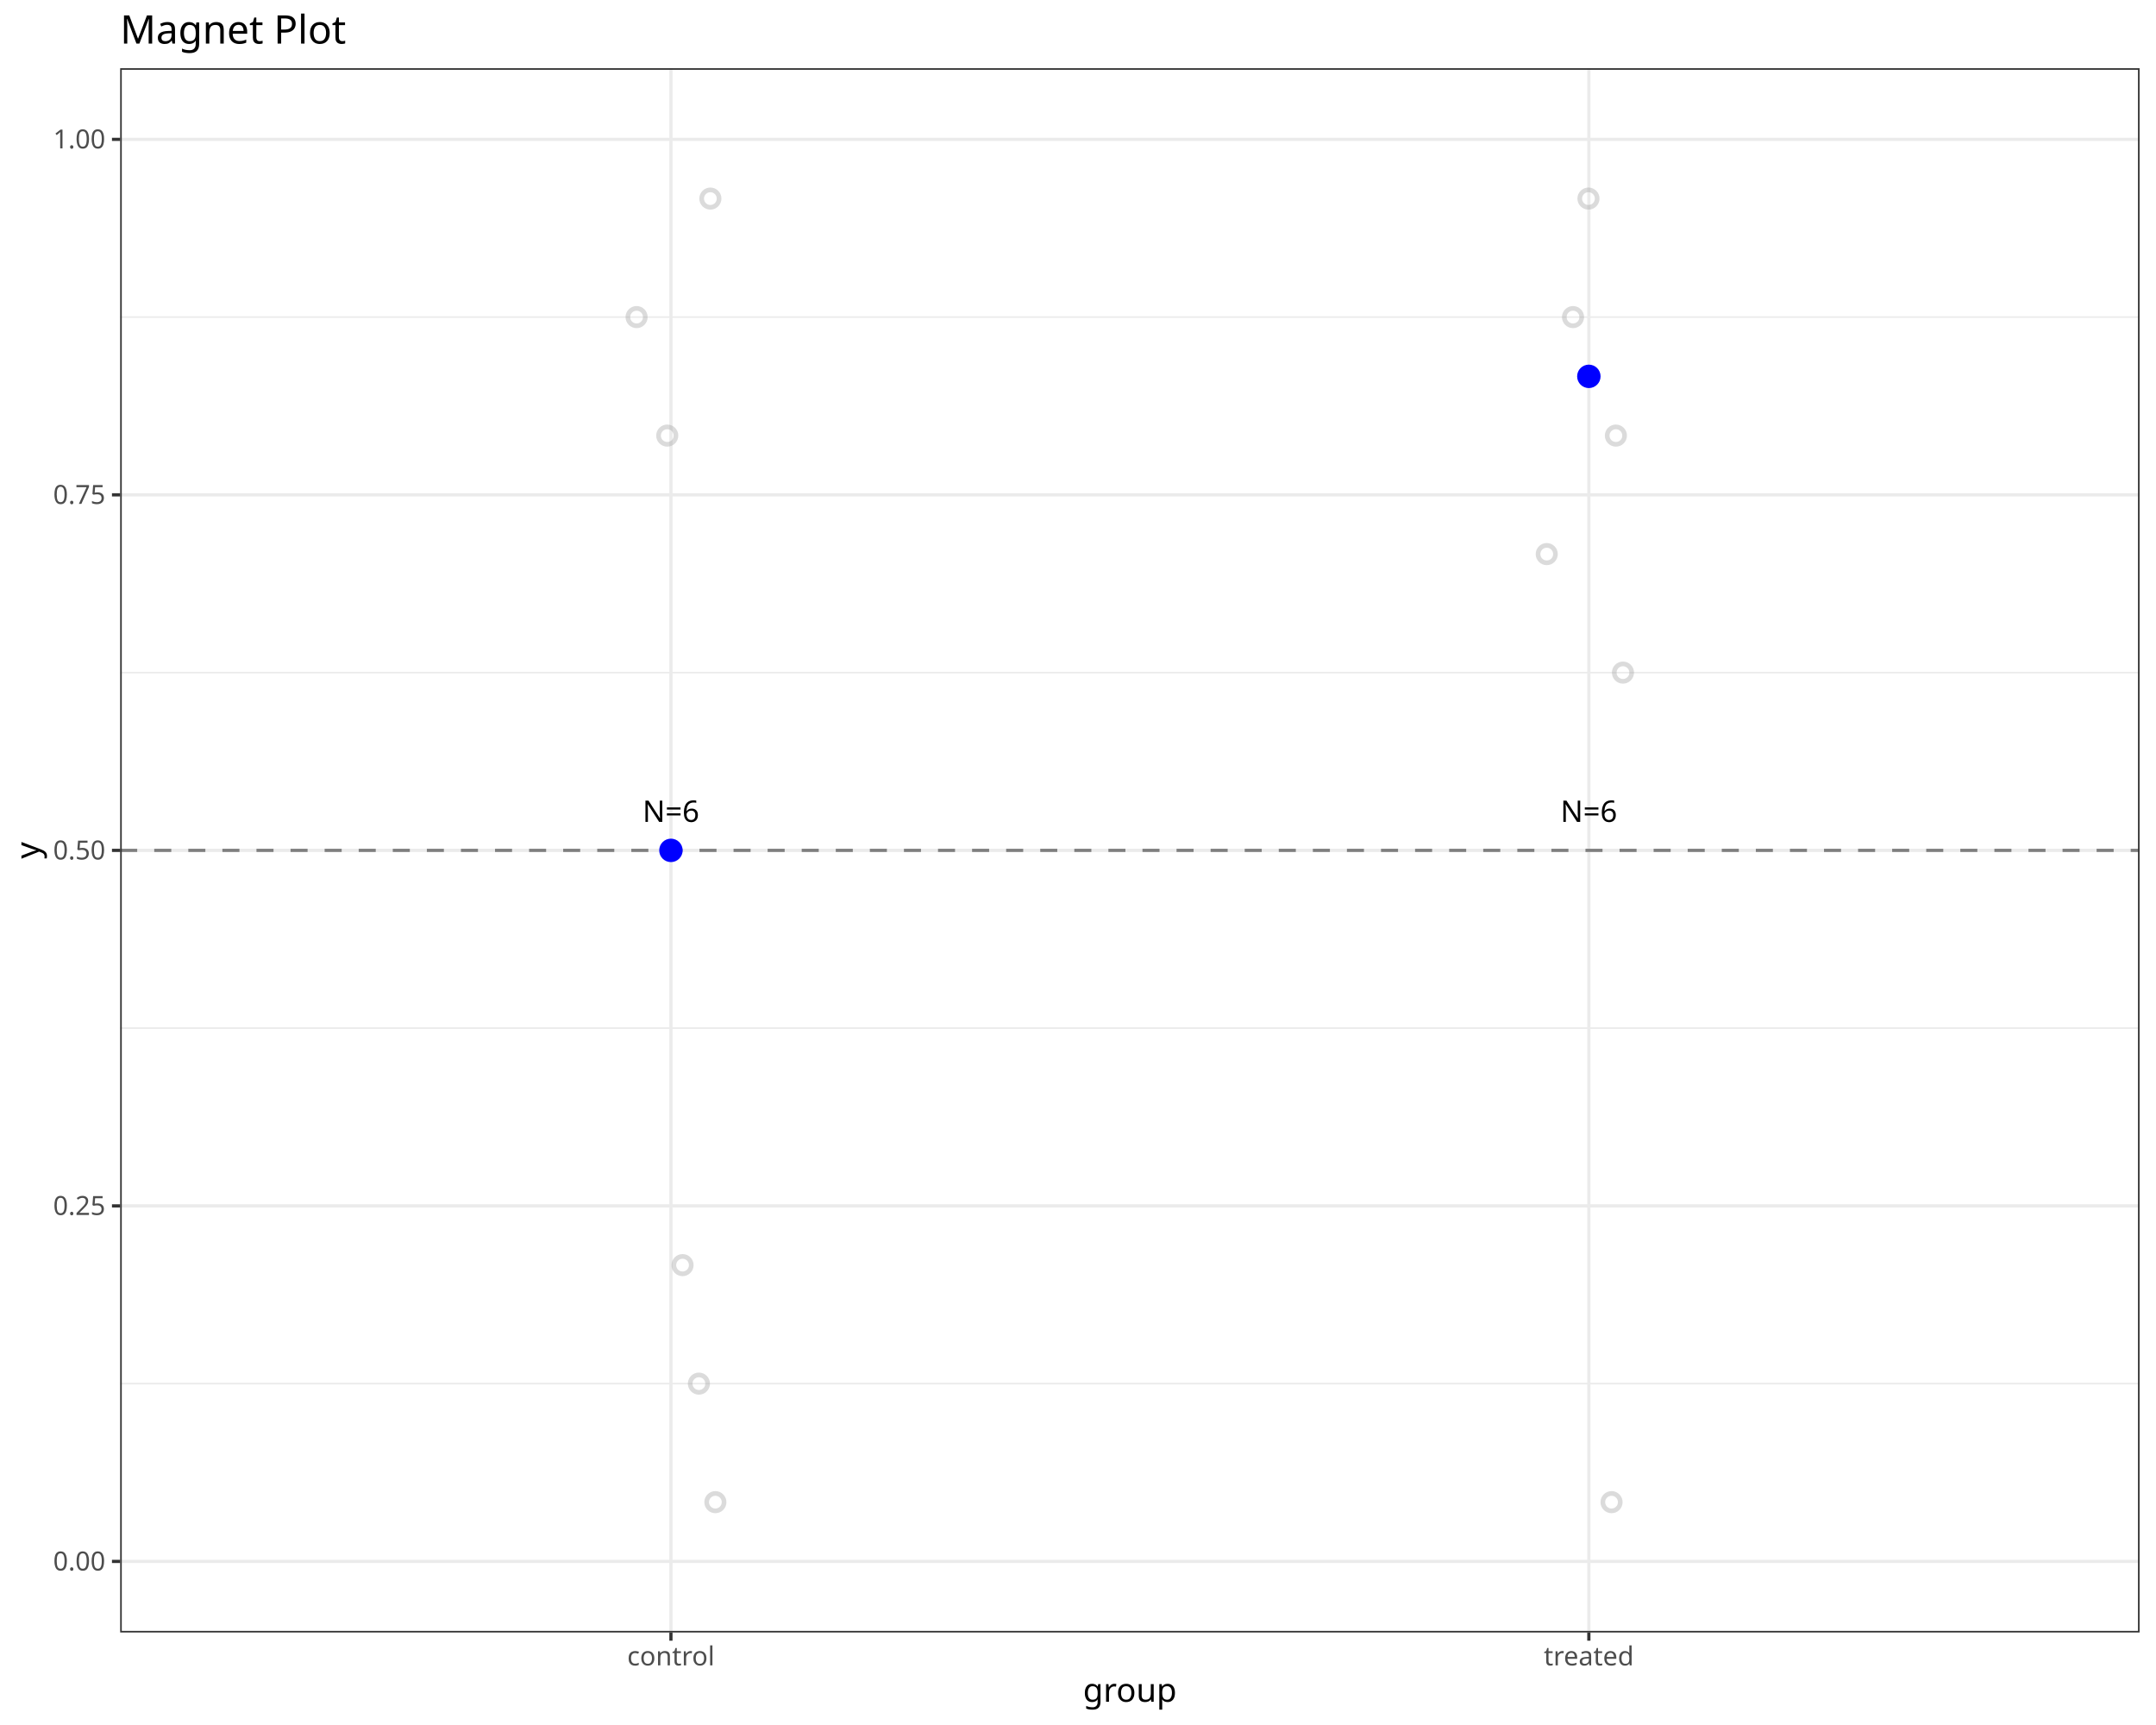
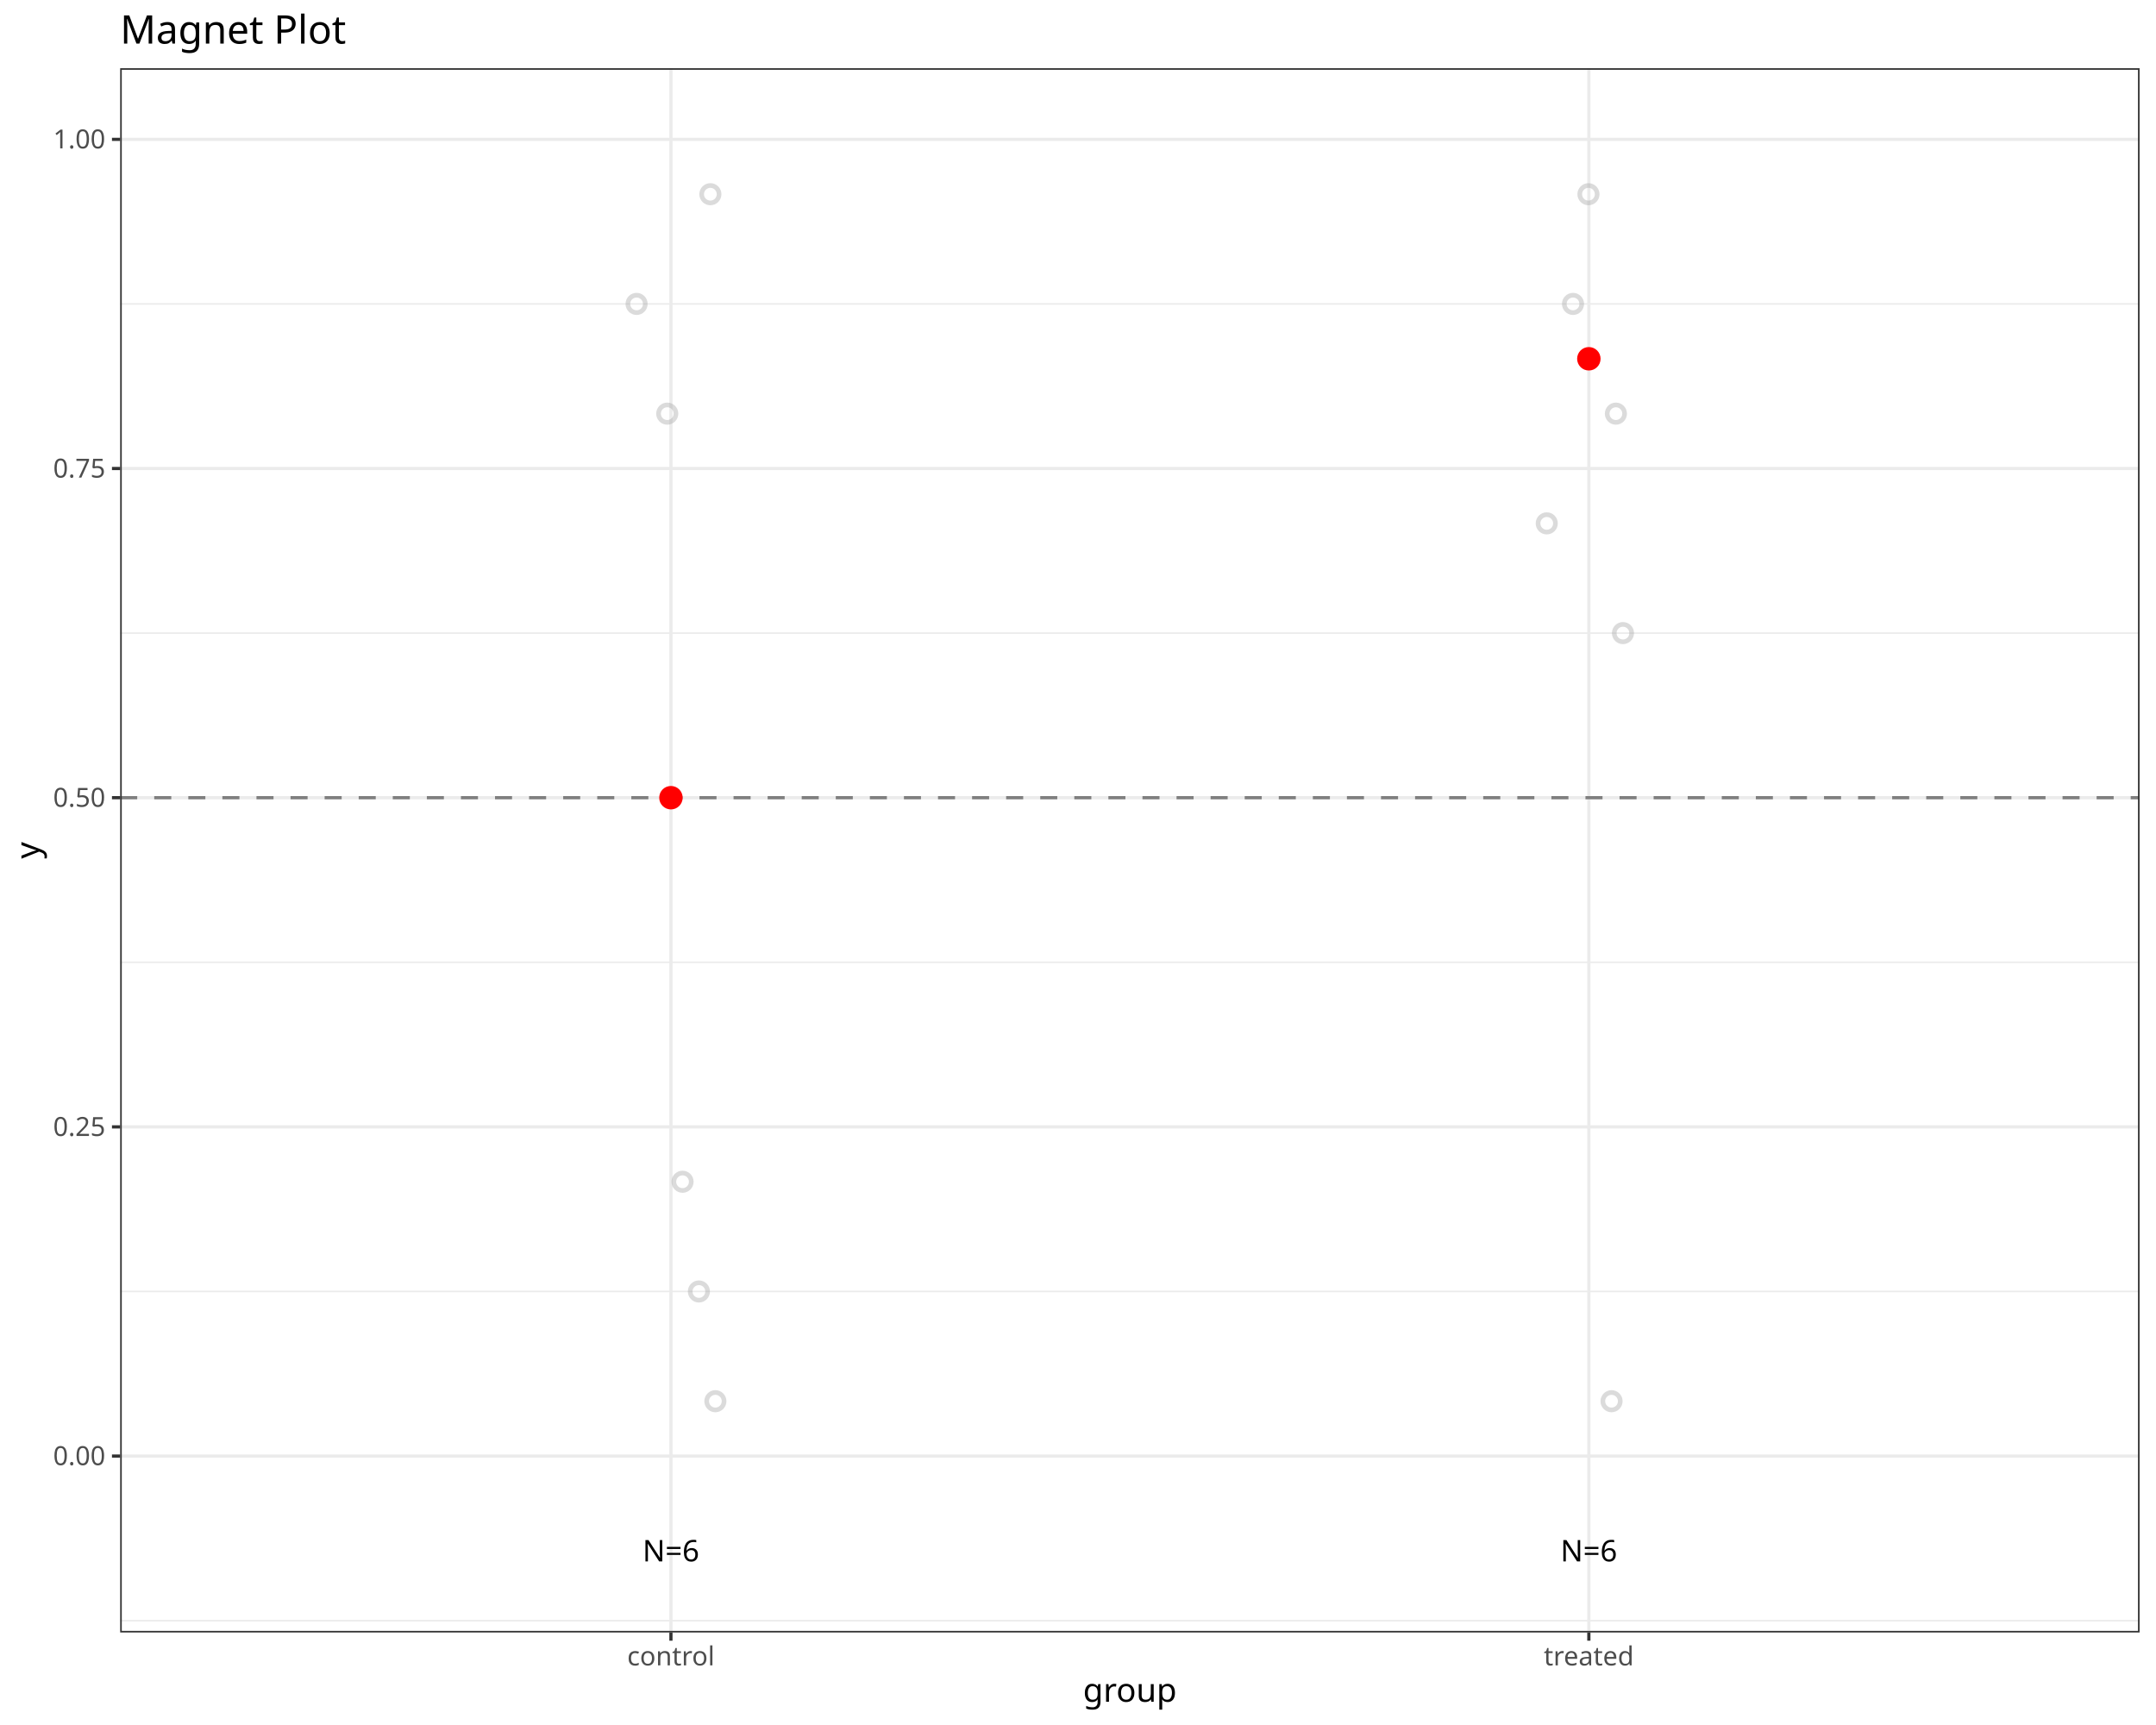
<svg xmlns="http://www.w3.org/2000/svg" class="svglite" data-engine-version="2.0" width="720.00pt" height="576.00pt" viewBox="0 0 720.00 576.00">
  <defs>
    <style type="text/css">
    .svglite line, .svglite polyline, .svglite polygon, .svglite path, .svglite rect, .svglite circle {
      fill: none;
      stroke: #000000;
      stroke-linecap: round;
      stroke-linejoin: round;
      stroke-miterlimit: 10.00;
    }
  </style>
  </defs>
  <rect width="100%" height="100%" style="stroke: none; fill: #FFFFFF;" />
  <defs>
    <clipPath id="cpMC4wMHw3MjAuMDB8MC4wMHw1NzYuMDA=">
      <rect x="0.00" y="0.00" width="720.00" height="576.00" />
    </clipPath>
  </defs>
  <g clip-path="url(#cpMC4wMHw3MjAuMDB8MC4wMHw1NzYuMDA=)">
    <rect x="0.00" y="0.00" width="720.00" height="576.00" style="stroke-width: 1.07; stroke: #FFFFFF; fill: #FFFFFF;" />
  </g>
  <defs>
    <clipPath id="cpNDAuMTN8NzE0LjUyfDIyLjc4fDU0NS4xMQ==">
      <rect x="40.13" y="22.78" width="674.39" height="522.33" />
    </clipPath>
  </defs>
  <g clip-path="url(#cpNDAuMTN8NzE0LjUyfDIyLjc4fDU0NS4xMQ==)">
    <rect x="40.13" y="22.78" width="674.39" height="522.33" style="stroke-width: 1.07; stroke: none; fill: #FFFFFF;" />
-     <polyline points="40.13,462.01 714.52,462.01 " style="stroke-width: 0.53; stroke: #EBEBEB; stroke-linecap: butt;" />
-     <polyline points="40.13,343.30 714.52,343.30 " style="stroke-width: 0.53; stroke: #EBEBEB; stroke-linecap: butt;" />
-     <polyline points="40.13,224.59 714.52,224.59 " style="stroke-width: 0.53; stroke: #EBEBEB; stroke-linecap: butt;" />
-     <polyline points="40.13,105.88 714.52,105.88 " style="stroke-width: 0.53; stroke: #EBEBEB; stroke-linecap: butt;" />
-     <polyline points="40.13,521.37 714.52,521.37 " style="stroke-width: 1.07; stroke: #EBEBEB; stroke-linecap: butt;" />
-     <polyline points="40.13,402.66 714.52,402.66 " style="stroke-width: 1.07; stroke: #EBEBEB; stroke-linecap: butt;" />
-     <polyline points="40.13,283.95 714.52,283.95 " style="stroke-width: 1.07; stroke: #EBEBEB; stroke-linecap: butt;" />
-     <polyline points="40.13,165.24 714.52,165.24 " style="stroke-width: 1.07; stroke: #EBEBEB; stroke-linecap: butt;" />
+     <polyline points="40.13,541.16 714.52,541.16 " style="stroke-width: 0.53; stroke: #EBEBEB; stroke-linecap: butt;" />
+     <polyline points="40.13,431.24 714.52,431.24 " style="stroke-width: 0.53; stroke: #EBEBEB; stroke-linecap: butt;" />
+     <polyline points="40.13,321.32 714.52,321.32 " style="stroke-width: 0.53; stroke: #EBEBEB; stroke-linecap: butt;" />
+     <polyline points="40.13,211.40 714.52,211.40 " style="stroke-width: 0.53; stroke: #EBEBEB; stroke-linecap: butt;" />
+     <polyline points="40.13,101.48 714.52,101.48 " style="stroke-width: 0.53; stroke: #EBEBEB; stroke-linecap: butt;" />
+     <polyline points="40.13,486.20 714.52,486.20 " style="stroke-width: 1.07; stroke: #EBEBEB; stroke-linecap: butt;" />
+     <polyline points="40.13,376.28 714.52,376.28 " style="stroke-width: 1.07; stroke: #EBEBEB; stroke-linecap: butt;" />
+     <polyline points="40.13,266.36 714.52,266.36 " style="stroke-width: 1.07; stroke: #EBEBEB; stroke-linecap: butt;" />
+     <polyline points="40.13,156.44 714.52,156.44 " style="stroke-width: 1.07; stroke: #EBEBEB; stroke-linecap: butt;" />
    <polyline points="40.13,46.53 714.52,46.53 " style="stroke-width: 1.07; stroke: #EBEBEB; stroke-linecap: butt;" />
    <polyline points="224.06,545.11 224.06,22.78 " style="stroke-width: 1.07; stroke: #EBEBEB; stroke-linecap: butt;" />
    <polyline points="530.60,545.11 530.60,22.78 " style="stroke-width: 1.07; stroke: #EBEBEB; stroke-linecap: butt;" />
-     <line x1="40.13" y1="283.95" x2="714.52" y2="283.95" style="stroke-width: 1.07; stroke: #7F7F7F; stroke-dasharray: 5.69,5.69; stroke-linecap: butt;" />
-     <circle cx="238.90" cy="501.59" r="2.91" style="stroke-width: 1.56; stroke: #A6A6A6; stroke-opacity: 0.40;" />
-     <circle cx="233.40" cy="462.01" r="2.91" style="stroke-width: 1.56; stroke: #A6A6A6; stroke-opacity: 0.40;" />
-     <circle cx="237.23" cy="66.31" r="2.91" style="stroke-width: 1.56; stroke: #A6A6A6; stroke-opacity: 0.40;" />
-     <circle cx="212.59" cy="105.88" r="2.91" style="stroke-width: 1.56; stroke: #A6A6A6; stroke-opacity: 0.40;" />
-     <circle cx="227.94" cy="422.44" r="2.91" style="stroke-width: 1.56; stroke: #A6A6A6; stroke-opacity: 0.40;" />
-     <circle cx="222.83" cy="145.45" r="2.91" style="stroke-width: 1.56; stroke: #A6A6A6; stroke-opacity: 0.40;" />
-     <circle cx="530.47" cy="66.31" r="2.91" style="stroke-width: 1.56; stroke: #A6A6A6; stroke-opacity: 0.40;" />
-     <circle cx="525.31" cy="105.88" r="2.91" style="stroke-width: 1.56; stroke: #A6A6A6; stroke-opacity: 0.40;" />
-     <circle cx="539.63" cy="145.45" r="2.91" style="stroke-width: 1.56; stroke: #A6A6A6; stroke-opacity: 0.40;" />
-     <circle cx="538.18" cy="501.59" r="2.91" style="stroke-width: 1.56; stroke: #A6A6A6; stroke-opacity: 0.40;" />
-     <circle cx="516.54" cy="185.02" r="2.91" style="stroke-width: 1.56; stroke: #A6A6A6; stroke-opacity: 0.40;" />
-     <circle cx="541.99" cy="224.59" r="2.91" style="stroke-width: 1.56; stroke: #A6A6A6; stroke-opacity: 0.40;" />
-     <circle cx="224.06" cy="283.95" r="3.56" style="stroke-width: 0.71; stroke: #0000FF; fill: #0000FF;" />
-     <circle cx="530.60" cy="125.67" r="3.56" style="stroke-width: 0.71; stroke: #0000FF; fill: #0000FF;" />
-     <text x="224.06" y="274.45" text-anchor="middle" style="font-size: 9.96px; font-family: sans;" textLength="18.55px" lengthAdjust="spacingAndGlyphs">N=6</text>
-     <text x="530.60" y="274.45" text-anchor="middle" style="font-size: 9.96px; font-family: sans;" textLength="18.55px" lengthAdjust="spacingAndGlyphs">N=6</text>
+     <line x1="40.13" y1="266.36" x2="714.52" y2="266.36" style="stroke-width: 1.07; stroke: #7F7F7F; stroke-dasharray: 5.69,5.69; stroke-linecap: butt;" />
+     <circle cx="238.90" cy="467.88" r="2.91" style="stroke-width: 1.56; stroke: #A6A6A6; stroke-opacity: 0.40;" />
+     <circle cx="233.40" cy="431.24" r="2.91" style="stroke-width: 1.56; stroke: #A6A6A6; stroke-opacity: 0.40;" />
+     <circle cx="237.23" cy="64.85" r="2.91" style="stroke-width: 1.56; stroke: #A6A6A6; stroke-opacity: 0.40;" />
+     <circle cx="212.59" cy="101.48" r="2.91" style="stroke-width: 1.56; stroke: #A6A6A6; stroke-opacity: 0.40;" />
+     <circle cx="227.94" cy="394.60" r="2.91" style="stroke-width: 1.56; stroke: #A6A6A6; stroke-opacity: 0.40;" />
+     <circle cx="222.83" cy="138.12" r="2.91" style="stroke-width: 1.56; stroke: #A6A6A6; stroke-opacity: 0.40;" />
+     <circle cx="530.47" cy="64.85" r="2.91" style="stroke-width: 1.56; stroke: #A6A6A6; stroke-opacity: 0.40;" />
+     <circle cx="525.31" cy="101.48" r="2.91" style="stroke-width: 1.56; stroke: #A6A6A6; stroke-opacity: 0.40;" />
+     <circle cx="539.63" cy="138.12" r="2.91" style="stroke-width: 1.56; stroke: #A6A6A6; stroke-opacity: 0.40;" />
+     <circle cx="538.18" cy="467.88" r="2.91" style="stroke-width: 1.56; stroke: #A6A6A6; stroke-opacity: 0.40;" />
+     <circle cx="516.54" cy="174.76" r="2.91" style="stroke-width: 1.56; stroke: #A6A6A6; stroke-opacity: 0.40;" />
+     <circle cx="541.99" cy="211.40" r="2.91" style="stroke-width: 1.56; stroke: #A6A6A6; stroke-opacity: 0.40;" />
+     <circle cx="224.06" cy="266.36" r="3.56" style="stroke-width: 0.71; stroke: #FF0000; fill: #FF0000;" />
+     <circle cx="530.60" cy="119.80" r="3.56" style="stroke-width: 0.71; stroke: #FF0000; fill: #FF0000;" />
+     <text x="224.06" y="521.37" text-anchor="middle" style="font-size: 9.96px; font-family: sans;" textLength="18.55px" lengthAdjust="spacingAndGlyphs">N=6</text>
+     <text x="530.60" y="521.37" text-anchor="middle" style="font-size: 9.96px; font-family: sans;" textLength="18.55px" lengthAdjust="spacingAndGlyphs">N=6</text>
    <rect x="40.13" y="22.78" width="674.39" height="522.33" style="stroke-width: 1.07; stroke: #333333;" />
  </g>
  <g clip-path="url(#cpMC4wMHw3MjAuMDB8MC4wMHw1NzYuMDA=)">
-     <text x="35.20" y="524.40" text-anchor="end" style="font-size: 8.80px; fill: #4D4D4D; font-family: sans;" textLength="17.13px" lengthAdjust="spacingAndGlyphs">0.00</text>
-     <text x="35.20" y="405.69" text-anchor="end" style="font-size: 8.80px; fill: #4D4D4D; font-family: sans;" textLength="17.13px" lengthAdjust="spacingAndGlyphs">0.25</text>
-     <text x="35.20" y="286.98" text-anchor="end" style="font-size: 8.80px; fill: #4D4D4D; font-family: sans;" textLength="17.13px" lengthAdjust="spacingAndGlyphs">0.50</text>
-     <text x="35.20" y="168.26" text-anchor="end" style="font-size: 8.80px; fill: #4D4D4D; font-family: sans;" textLength="17.13px" lengthAdjust="spacingAndGlyphs">0.75</text>
+     <text x="35.20" y="489.22" text-anchor="end" style="font-size: 8.80px; fill: #4D4D4D; font-family: sans;" textLength="17.13px" lengthAdjust="spacingAndGlyphs">0.00</text>
+     <text x="35.20" y="379.31" text-anchor="end" style="font-size: 8.80px; fill: #4D4D4D; font-family: sans;" textLength="17.13px" lengthAdjust="spacingAndGlyphs">0.25</text>
+     <text x="35.20" y="269.39" text-anchor="end" style="font-size: 8.80px; fill: #4D4D4D; font-family: sans;" textLength="17.13px" lengthAdjust="spacingAndGlyphs">0.50</text>
+     <text x="35.20" y="159.47" text-anchor="end" style="font-size: 8.80px; fill: #4D4D4D; font-family: sans;" textLength="17.13px" lengthAdjust="spacingAndGlyphs">0.75</text>
    <text x="35.20" y="49.55" text-anchor="end" style="font-size: 8.80px; fill: #4D4D4D; font-family: sans;" textLength="17.13px" lengthAdjust="spacingAndGlyphs">1.00</text>
-     <polyline points="37.39,521.37 40.13,521.37 " style="stroke-width: 1.07; stroke: #333333; stroke-linecap: butt;" />
-     <polyline points="37.39,402.66 40.13,402.66 " style="stroke-width: 1.07; stroke: #333333; stroke-linecap: butt;" />
-     <polyline points="37.39,283.95 40.13,283.95 " style="stroke-width: 1.07; stroke: #333333; stroke-linecap: butt;" />
-     <polyline points="37.39,165.24 40.13,165.24 " style="stroke-width: 1.07; stroke: #333333; stroke-linecap: butt;" />
+     <polyline points="37.39,486.20 40.13,486.20 " style="stroke-width: 1.07; stroke: #333333; stroke-linecap: butt;" />
+     <polyline points="37.39,376.28 40.13,376.28 " style="stroke-width: 1.07; stroke: #333333; stroke-linecap: butt;" />
+     <polyline points="37.39,266.36 40.13,266.36 " style="stroke-width: 1.07; stroke: #333333; stroke-linecap: butt;" />
+     <polyline points="37.39,156.44 40.13,156.44 " style="stroke-width: 1.07; stroke: #333333; stroke-linecap: butt;" />
    <polyline points="37.39,46.53 40.13,46.53 " style="stroke-width: 1.07; stroke: #333333; stroke-linecap: butt;" />
    <polyline points="224.06,547.85 224.06,545.11 " style="stroke-width: 1.07; stroke: #333333; stroke-linecap: butt;" />
    <polyline points="530.60,547.85 530.60,545.11 " style="stroke-width: 1.07; stroke: #333333; stroke-linecap: butt;" />
    <text x="224.06" y="556.10" text-anchor="middle" style="font-size: 8.80px; fill: #4D4D4D; font-family: sans;" textLength="26.42px" lengthAdjust="spacingAndGlyphs">control</text>
    <text x="530.60" y="556.10" text-anchor="middle" style="font-size: 8.80px; fill: #4D4D4D; font-family: sans;" textLength="27.40px" lengthAdjust="spacingAndGlyphs">treated</text>
    <text x="377.33" y="568.24" text-anchor="middle" style="font-size: 11.00px; font-family: sans;" textLength="28.14px" lengthAdjust="spacingAndGlyphs">group</text>
    <text transform="translate(13.05,283.95) rotate(-90)" text-anchor="middle" style="font-size: 11.00px; font-family: sans;" textLength="5.50px" lengthAdjust="spacingAndGlyphs">y</text>
    <text x="40.13" y="14.56" style="font-size: 13.20px; font-family: sans;" textLength="70.45px" lengthAdjust="spacingAndGlyphs">Magnet Plot</text>
  </g>
</svg>
